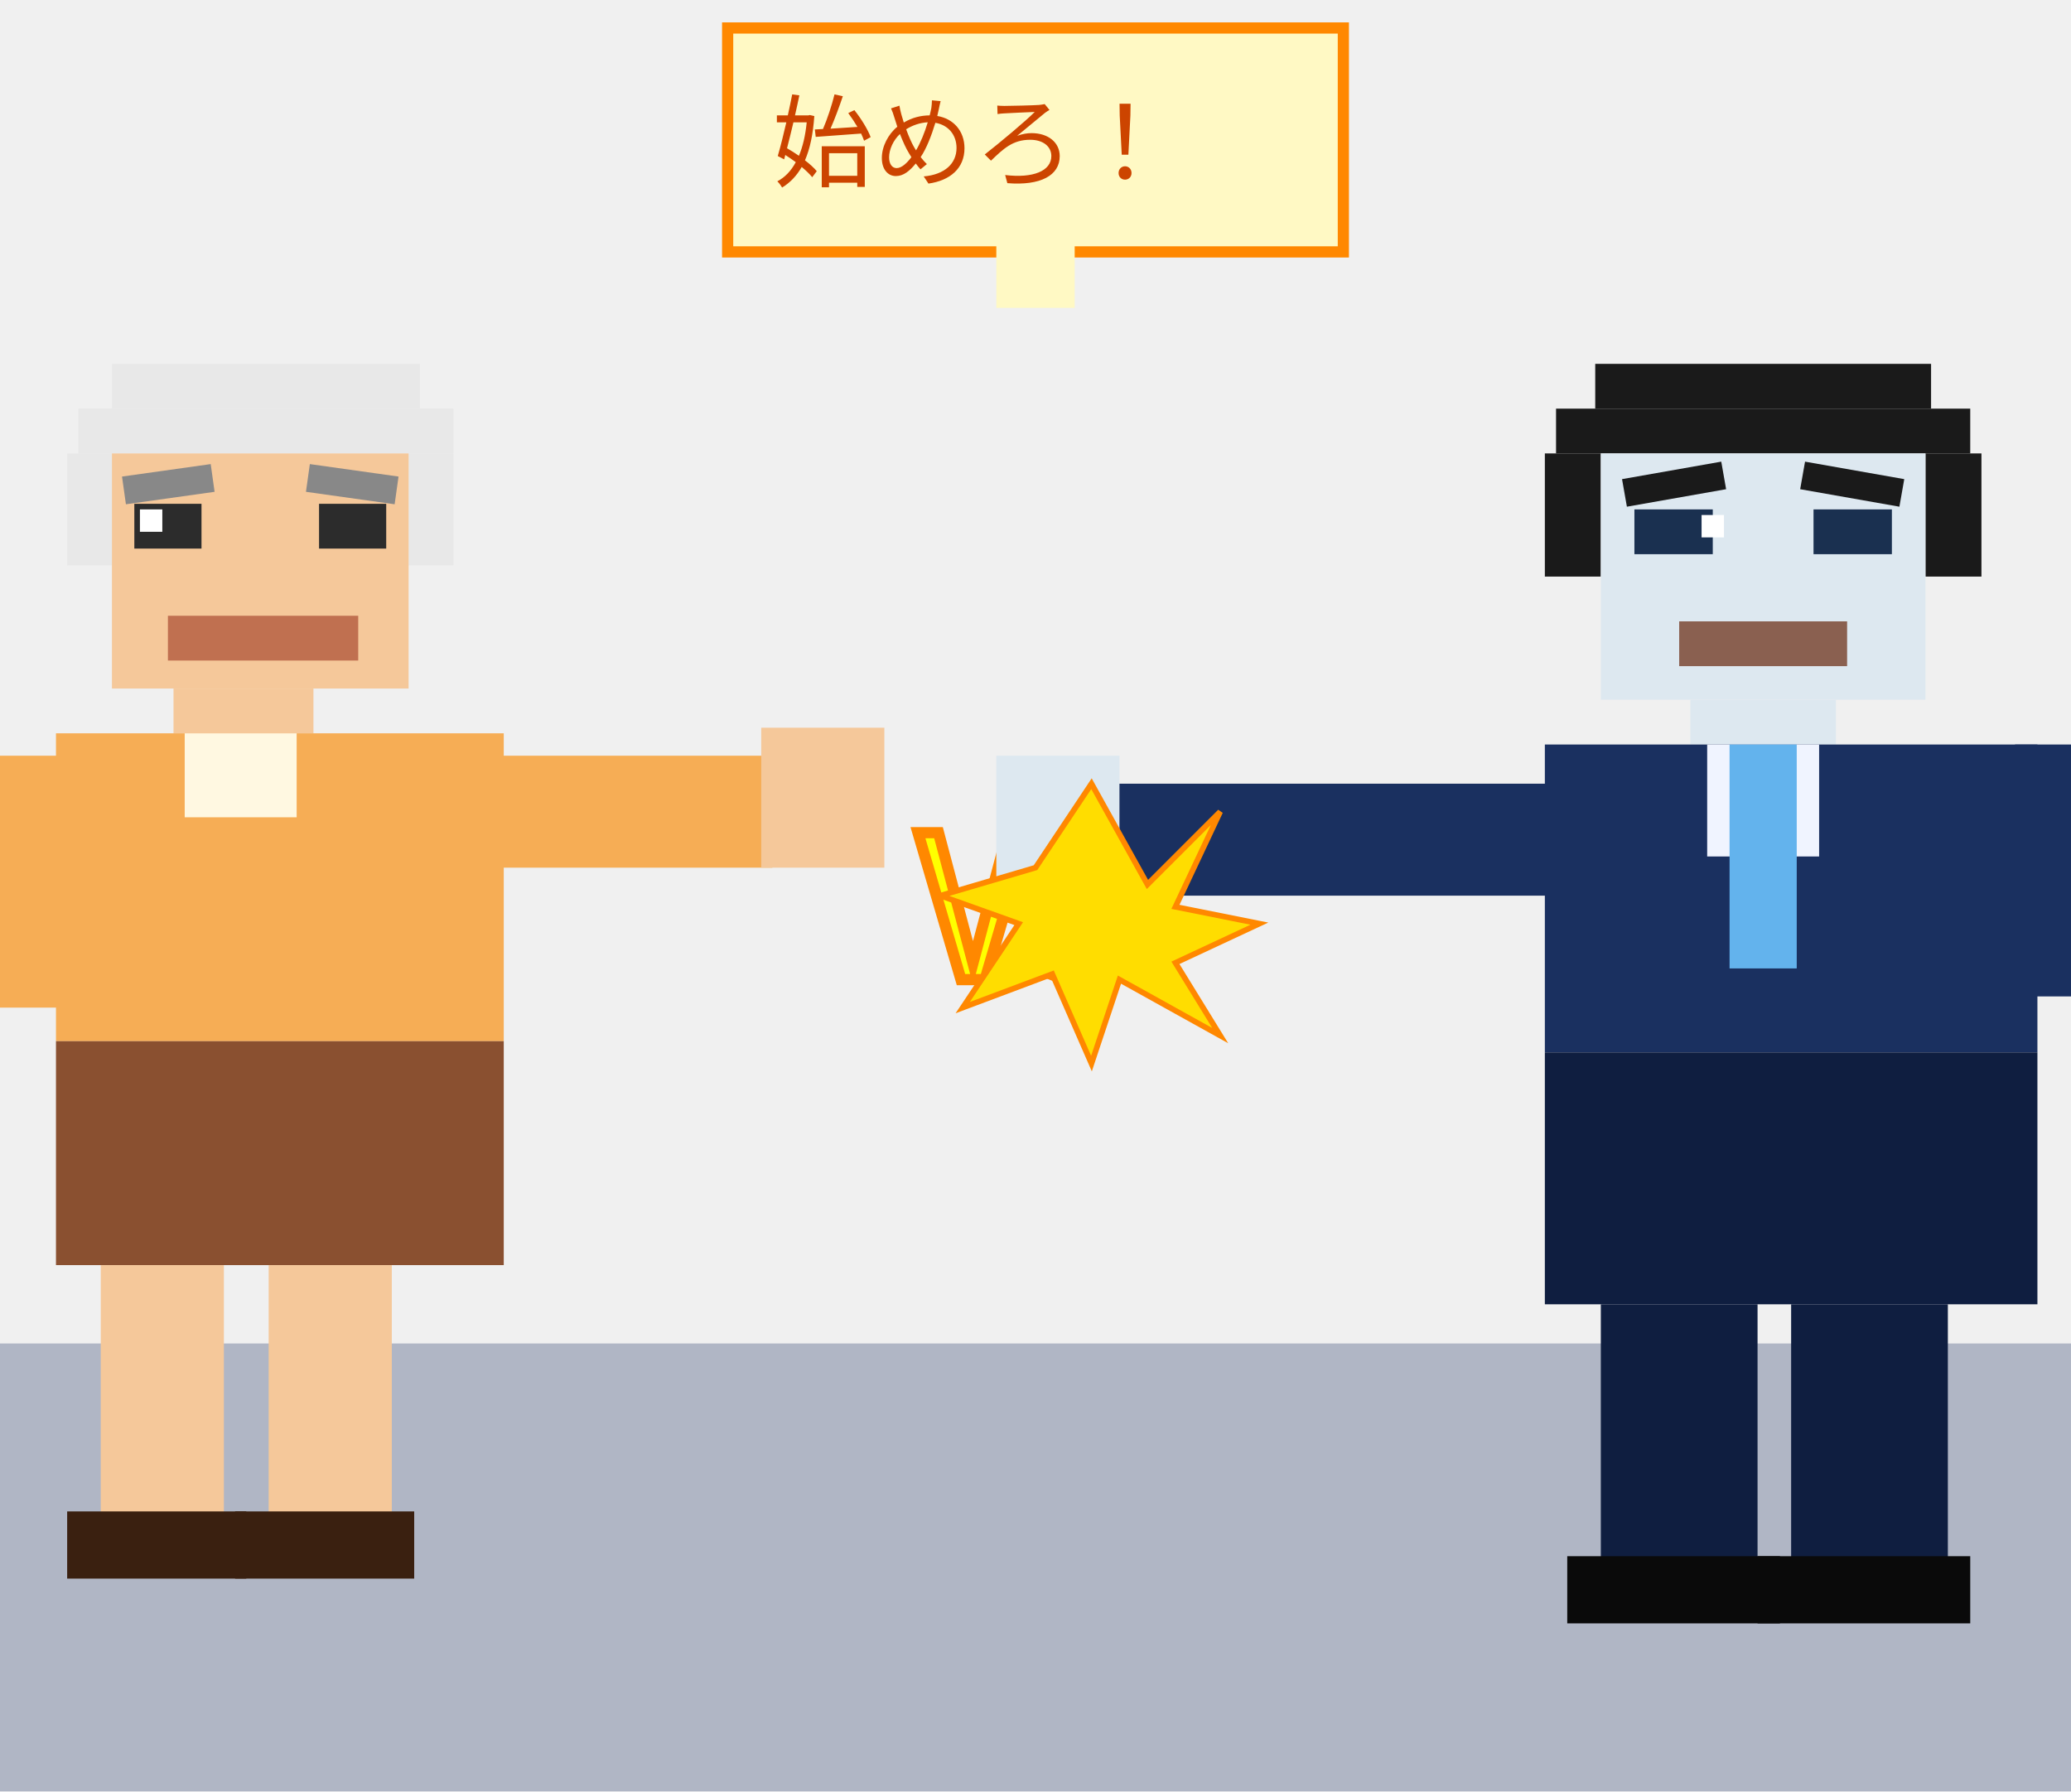
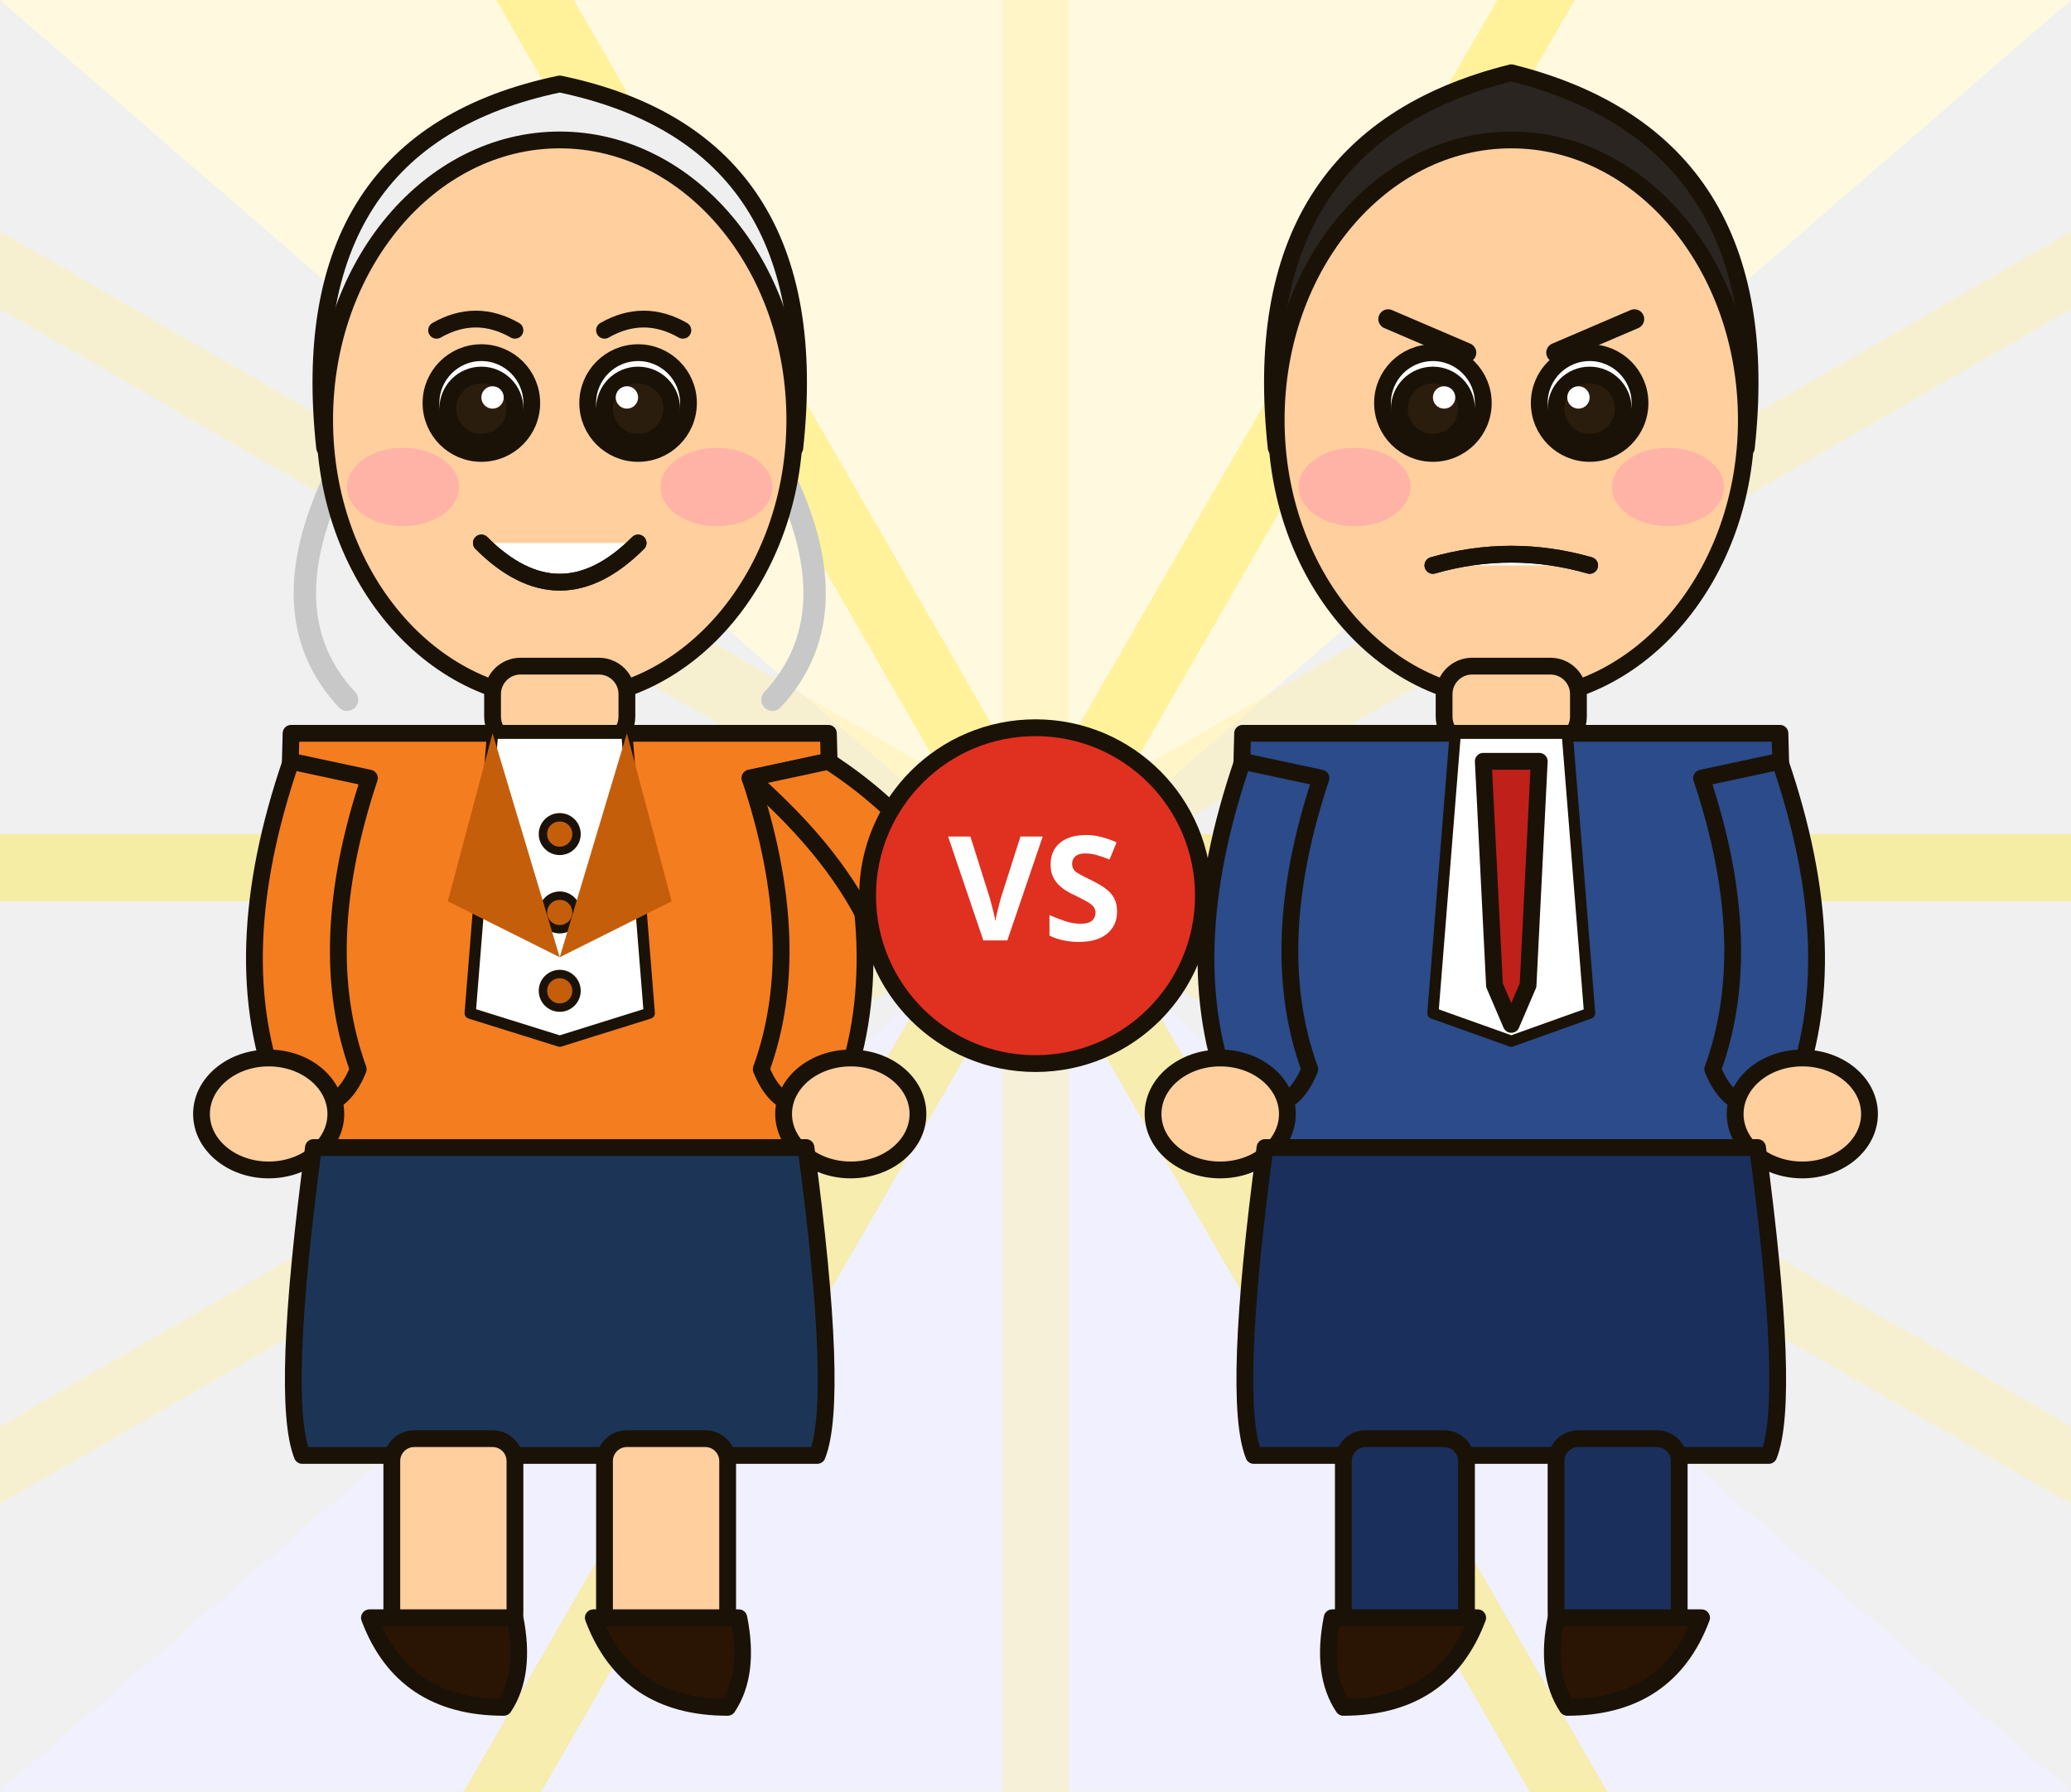
- <svg xmlns="http://www.w3.org/2000/svg" viewBox="0 0 370 320" width="370" height="320">
-   <rect x="0" y="240" width="370" height="80" fill="#1a3060" opacity="0.3" />
-   <text x="163" y="175" font-family="'DotGothic16',monospace" font-size="36" fill="#ffff00" stroke="#ff8800" stroke-width="2">VS</text>
-   <rect x="130" y="5" width="110" height="40" fill="#fff9c4" stroke="#ff8800" stroke-width="2" />
-   <rect x="178" y="43" width="14" height="12" fill="#fff9c4" />
-   <text x="138" y="32" font-family="'DotGothic16',monospace" font-size="18" fill="#cc4400">始めろ！</text>
-   <rect x="20" y="65" width="55" height="8" fill="#e8e8e8" />
-   <rect x="14" y="73" width="67" height="8" fill="#e8e8e8" />
-   <rect x="12" y="81" width="8" height="20" fill="#e8e8e8" />
-   <rect x="73" y="81" width="8" height="20" fill="#e8e8e8" />
-   <rect x="20" y="81" width="53" height="42" fill="#f5c89a" />
-   <rect x="24" y="90" width="12" height="8" fill="#2c2c2c" />
-   <rect x="57" y="90" width="12" height="8" fill="#2c2c2c" />
-   <rect x="25" y="91" width="4" height="4" fill="#fff" />
-   <rect x="22" y="84" width="16" height="5" fill="#888" transform="rotate(-8,30,86)" />
-   <rect x="55" y="84" width="16" height="5" fill="#888" transform="rotate(8,63,86)" />
-   <rect x="30" y="110" width="34" height="8" fill="#c07050" />
-   <rect x="31" y="123" width="25" height="8" fill="#f5c89a" />
-   <rect x="10" y="131" width="80" height="55" fill="#f6ad55" />
-   <rect x="33" y="131" width="20" height="15" fill="#fff8e1" />
-   <rect x="88" y="135" width="50" height="20" fill="#f6ad55" />
-   <rect x="136" y="130" width="22" height="25" fill="#f5c89a" />
-   <rect x="0" y="135" width="15" height="45" fill="#f6ad55" />
-   <rect x="10" y="186" width="80" height="40" fill="#8a5030" />
-   <rect x="18" y="226" width="22" height="50" fill="#f5c89a" />
-   <rect x="48" y="226" width="22" height="50" fill="#f5c89a" />
-   <rect x="12" y="270" width="32" height="12" fill="#3a2010" />
-   <rect x="42" y="270" width="32" height="12" fill="#3a2010" />
-   <rect x="285" y="65" width="60" height="8" fill="#1a1a1a" />
-   <rect x="278" y="73" width="74" height="8" fill="#1a1a1a" />
-   <rect x="276" y="81" width="10" height="22" fill="#1a1a1a" />
-   <rect x="344" y="81" width="10" height="22" fill="#1a1a1a" />
-   <rect x="286" y="81" width="58" height="44" fill="#dde8f0" />
-   <rect x="292" y="91" width="14" height="8" fill="#1a3050" />
-   <rect x="324" y="91" width="14" height="8" fill="#1a3050" />
-   <rect x="304" y="92" width="4" height="4" fill="#fff" />
-   <rect x="290" y="84" width="18" height="5" fill="#1a1a1a" transform="rotate(-10,299,86)" />
-   <rect x="322" y="84" width="18" height="5" fill="#1a1a1a" transform="rotate(10,331,86)" />
-   <rect x="300" y="111" width="30" height="8" fill="#8a6050" />
-   <rect x="302" y="125" width="26" height="8" fill="#dde8f0" />
-   <rect x="276" y="133" width="88" height="55" fill="#1a3060" />
-   <rect x="305" y="133" width="20" height="20" fill="#f0f4ff" />
-   <rect x="309" y="133" width="12" height="40" fill="#63b3ed" />
-   <rect x="190" y="140" width="88" height="20" fill="#1a3060" />
-   <rect x="178" y="135" width="22" height="25" fill="#dde8f0" />
-   <rect x="360" y="133" width="10" height="45" fill="#1a3060" />
-   <rect x="276" y="188" width="88" height="45" fill="#0f1e40" />
-   <rect x="286" y="233" width="28" height="55" fill="#0f1e40" />
-   <rect x="320" y="233" width="28" height="55" fill="#0f1e40" />
-   <rect x="280" y="278" width="38" height="12" fill="#0a0a0a" />
-   <rect x="314" y="278" width="38" height="12" fill="#0a0a0a" />
-   <polygon points="185,155 195,140 205,158 218,145 210,162 225,165 210,172 218,185 200,175 195,190 188,174 172,180 182,165 168,160" fill="#ffdd00" stroke="#ff8800" stroke-width="1" />
+ <svg xmlns="http://www.w3.org/2000/svg" width="370" height="320" viewBox="0 0 370 320">
+   <defs>
+     <filter id="shadow" x="-10%" y="-10%" width="120%" height="120%">
+       <feDropShadow dx="2" dy="3" stdDeviation="2" flood-color="#00000030" />
+     </filter>
+   </defs>
+   <path d="M 185,160 L 0,0 L 370,0 Z" fill="#FFF9E0" stroke="none" stroke-width="3" stroke-linejoin="round" stroke-linecap="round" />
+   <path d="M 185,160 L 370,320 L 0,320 Z" fill="#F0F0FF" stroke="none" stroke-width="3" stroke-linejoin="round" stroke-linecap="round" />
+   <line x1="185" y1="155" x2="485" y2="155" stroke="#FFE835" stroke-width="12" opacity="0.4" />
+   <line x1="185" y1="155" x2="445" y2="305" stroke="#FFF0A0" stroke-width="12" opacity="0.4" />
+   <line x1="185" y1="155" x2="335" y2="415" stroke="#FFE835" stroke-width="12" opacity="0.4" />
+   <line x1="185" y1="155" x2="185" y2="455" stroke="#FFF0A0" stroke-width="12" opacity="0.4" />
+   <line x1="185" y1="155" x2="35" y2="415" stroke="#FFE835" stroke-width="12" opacity="0.4" />
+   <line x1="185" y1="155" x2="-75" y2="305" stroke="#FFF0A0" stroke-width="12" opacity="0.4" />
+   <line x1="185" y1="155" x2="-115" y2="155" stroke="#FFE835" stroke-width="12" opacity="0.4" />
+   <line x1="185" y1="155" x2="-75" y2="5" stroke="#FFF0A0" stroke-width="12" opacity="0.4" />
+   <line x1="185" y1="155" x2="35" y2="-105" stroke="#FFE835" stroke-width="12" opacity="0.4" />
+   <line x1="185" y1="155" x2="185" y2="-145" stroke="#FFF0A0" stroke-width="12" opacity="0.4" />
+   <line x1="185" y1="155" x2="335" y2="-105" stroke="#FFE835" stroke-width="12" opacity="0.4" />
+   <line x1="185" y1="155" x2="445" y2="5" stroke="#FFF0A0" stroke-width="12" opacity="0.4" />
+   <ellipse cx="100" cy="67" rx="44" ry="48" fill="#C8C8C8" stroke="#1A1206" stroke-width="0" />
+   <path d="M 58,80 Q 52,25 100,15 Q 148,25 142,80 Z" fill="#EFEFEF" stroke="#1A1206" stroke-width="3" stroke-linejoin="round" stroke-linecap="round" />
+   <path d="M 60,85 Q 48,110 62,125" fill="none" stroke="#C8C8C8" stroke-width="4" stroke-linejoin="round" stroke-linecap="round" />
+   <path d="M 140,85 Q 152,110 138,125" fill="none" stroke="#C8C8C8" stroke-width="4" stroke-linejoin="round" stroke-linecap="round" />
+   <ellipse cx="100" cy="75" rx="42" ry="50" fill="#FFCF9E" stroke="#1A1206" stroke-width="3" />
+   <ellipse cx="72" cy="87" rx="10" ry="7" fill="#FFB3A7" stroke="none" stroke-width="0" />
+   <ellipse cx="128" cy="87" rx="10" ry="7" fill="#FFB3A7" stroke="none" stroke-width="0" />
+   <path d="M 78,59 Q 85,55 92,59" fill="none" stroke="#1A1206" stroke-width="3" stroke-linejoin="round" stroke-linecap="round" />
+   <path d="M 122,59 Q 115,55 108,59" fill="none" stroke="#1A1206" stroke-width="3" stroke-linejoin="round" stroke-linecap="round" />
+   <circle cx="86" cy="72" r="9" fill="#FFFFFF" stroke="#1A1206" stroke-width="3" />
+   <circle cx="114" cy="72" r="9" fill="#FFFFFF" stroke="#1A1206" stroke-width="3" />
+   <circle cx="86" cy="73" r="6" fill="#2B1D0E" stroke="#1A1206" stroke-width="3" />
+   <circle cx="114" cy="73" r="6" fill="#2B1D0E" stroke="#1A1206" stroke-width="3" />
+   <circle cx="88" cy="71" r="2" fill="#FFFFFF" stroke="none" stroke-width="3" />
+   <circle cx="112" cy="71" r="2" fill="#FFFFFF" stroke="none" stroke-width="3" />
+   <path d="M 86,97 Q 100,111 114,97" fill="#FFFFFF" stroke="#1A1206" stroke-width="3" stroke-linejoin="round" stroke-linecap="round" />
+   <path d="M 86,97 Q 100,111 114,97" fill="none" stroke="#1A1206" stroke-width="3" stroke-linejoin="round" stroke-linecap="round" />
+   <rect x="88" y="119" width="24" height="14" rx="5" fill="#FFCF9E" stroke="#1A1206" stroke-width="3" />
+   <path d="M 52,131 Q 50,196 58,206 L 142,206 Q 150,196 148,131 Z" fill="#F47D20" stroke="#1A1206" stroke-width="3" stroke-linejoin="round" stroke-linecap="round" />
+   <path d="M 88,131 L 84,181 L 100,186 L 116,181 L 112,131 Z" fill="#FFFFFF" stroke="#1A1206" stroke-width="2" stroke-linejoin="round" stroke-linecap="round" />
+   <circle cx="100" cy="149" r="3" fill="#C55E0A" stroke="#1A1206" stroke-width="1.5" />
+   <circle cx="100" cy="163" r="3" fill="#C55E0A" stroke="#1A1206" stroke-width="1.5" />
+   <circle cx="100" cy="177" r="3" fill="#C55E0A" stroke="#1A1206" stroke-width="1.5" />
+   <path d="M 88,131 L 80,161 L 100,171 Z" fill="#C55E0A" stroke="none" stroke-width="3" stroke-linejoin="round" stroke-linecap="round" />
+   <path d="M 112,131 L 120,161 L 100,171 Z" fill="#C55E0A" stroke="none" stroke-width="3" stroke-linejoin="round" stroke-linecap="round" />
+   <path d="M 52,136 Q 40,171 50,196 Q 60,201 64,191 Q 56,169 66,139 Z" fill="#F47D20" stroke="#1A1206" stroke-width="3" stroke-linejoin="round" stroke-linecap="round" />
+   <ellipse cx="48" cy="199" rx="12" ry="10" fill="#FFCF9E" stroke="#1A1206" stroke-width="3" />
+   <path d="M 148,136 Q 160,171 150,196 Q 140,201 136,191 Q 144,169 134,139 Z" fill="#F47D20" stroke="#1A1206" stroke-width="3" stroke-linejoin="round" stroke-linecap="round" />
+   <ellipse cx="152" cy="199" rx="12" ry="10" fill="#FFCF9E" stroke="#1A1206" stroke-width="3" />
+   <path d="M 56,205 Q 50,250 54,260 L 146,260 Q 150,250 144,205 Z" fill="#1C3557" stroke="#1A1206" stroke-width="3" stroke-linejoin="round" stroke-linecap="round" />
+   <rect x="70" y="257" width="22" height="35" rx="4" fill="#FFCF9E" stroke="#1A1206" stroke-width="3" />
+   <rect x="108" y="257" width="22" height="35" rx="4" fill="#FFCF9E" stroke="#1A1206" stroke-width="3" />
+   <path d="M 66,289 Q 72,305 90,305 Q 94,299 92,289 Z" fill="#2A1505" stroke="#1A1206" stroke-width="3" stroke-linejoin="round" stroke-linecap="round" />
+   <path d="M 106,289 Q 112,305 130,305 Q 134,299 132,289 Z" fill="#2A1505" stroke="#1A1206" stroke-width="3" stroke-linejoin="round" stroke-linecap="round" />
+   <path d="M 148,136 Q 168,149 175,169 Q 162,177 156,167 Q 150,153 134,139 Z" fill="#F47D20" stroke="#1A1206" stroke-width="3" stroke-linejoin="round" stroke-linecap="round" />
+   <ellipse cx="178" cy="173" rx="14" ry="11" fill="#FFCF9E" stroke="#1A1206" stroke-width="3" />
+   <line x1="178" y1="173" x2="193" y2="161" stroke="#FFE835" stroke-width="3" stroke-linecap="round" />
+   <line x1="178" y1="173" x2="200" y2="163" stroke="#FFE835" stroke-width="3" stroke-linecap="round" />
+   <line x1="178" y1="173" x2="199" y2="170" stroke="#FFE835" stroke-width="3" stroke-linecap="round" />
+   <g transform="translate(370,0) scale(-1,1)">
+     <ellipse cx="100" cy="67" rx="44" ry="48" fill="#2A2520" stroke="#1A1206" stroke-width="0" />
+     <path d="M 58,80 Q 52,25 100,13 Q 148,25 142,80 Z" fill="#2A2520" stroke="#1A1206" stroke-width="3" stroke-linejoin="round" stroke-linecap="round" />
+     <ellipse cx="100" cy="75" rx="42" ry="50" fill="#FFCF9E" stroke="#1A1206" stroke-width="3" />
+     <ellipse cx="72" cy="87" rx="10" ry="7" fill="#FFB3A7" stroke="none" stroke-width="0" />
+     <ellipse cx="128" cy="87" rx="10" ry="7" fill="#FFB3A7" stroke="none" stroke-width="0" />
+     <path d="M 78,57 L 92,63" fill="none" stroke="#1A1206" stroke-width="3.5" stroke-linejoin="round" stroke-linecap="round" />
+     <path d="M 122,57 L 108,63" fill="none" stroke="#1A1206" stroke-width="3.5" stroke-linejoin="round" stroke-linecap="round" />
+     <circle cx="86" cy="72" r="9" fill="#FFFFFF" stroke="#1A1206" stroke-width="3" />
+     <circle cx="114" cy="72" r="9" fill="#FFFFFF" stroke="#1A1206" stroke-width="3" />
+     <circle cx="86" cy="73" r="6" fill="#2B1D0E" stroke="#1A1206" stroke-width="3" />
+     <circle cx="114" cy="73" r="6" fill="#2B1D0E" stroke="#1A1206" stroke-width="3" />
+     <circle cx="88" cy="71" r="2" fill="#FFFFFF" stroke="none" stroke-width="3" />
+     <circle cx="112" cy="71" r="2" fill="#FFFFFF" stroke="none" stroke-width="3" />
+     <path d="M 86,101 Q 100,97 114,101" fill="#FFFFFF" stroke="#1A1206" stroke-width="3" stroke-linejoin="round" stroke-linecap="round" />
+     <path d="M 86,101 Q 100,97 114,101" fill="none" stroke="#1A1206" stroke-width="3" stroke-linejoin="round" stroke-linecap="round" />
+     <rect x="88" y="119" width="24" height="14" rx="5" fill="#FFCF9E" stroke="#1A1206" stroke-width="3" />
+     <path d="M 52,131 Q 50,196 58,206 L 142,206 Q 150,196 148,131 Z" fill="#2B4B8A" stroke="#1A1206" stroke-width="3" stroke-linejoin="round" stroke-linecap="round" />
+     <path d="M 90,131 L 86,181 L 100,186 L 114,181 L 110,131 Z" fill="#FFFFFF" stroke="#1A1206" stroke-width="2" stroke-linejoin="round" stroke-linecap="round" />
+     <path d="M 95,136 L 105,136 L 103,176 L 100,183 L 97,176 Z" fill="#C0201A" stroke="#1A1206" stroke-width="3" stroke-linejoin="round" stroke-linecap="round" />
+     <path d="M 52,136 Q 40,171 50,196 Q 60,201 64,191 Q 56,169 66,139 Z" fill="#2B4B8A" stroke="#1A1206" stroke-width="3" stroke-linejoin="round" stroke-linecap="round" />
+     <ellipse cx="48" cy="199" rx="12" ry="10" fill="#FFCF9E" stroke="#1A1206" stroke-width="3" />
+     <path d="M 148,136 Q 160,171 150,196 Q 140,201 136,191 Q 144,169 134,139 Z" fill="#2B4B8A" stroke="#1A1206" stroke-width="3" stroke-linejoin="round" stroke-linecap="round" />
+     <ellipse cx="152" cy="199" rx="12" ry="10" fill="#FFCF9E" stroke="#1A1206" stroke-width="3" />
+     <path d="M 56,205 Q 50,250 54,260 L 146,260 Q 150,250 144,205 Z" fill="#1A2F5C" stroke="#1A1206" stroke-width="3" stroke-linejoin="round" stroke-linecap="round" />
+     <rect x="70" y="257" width="22" height="35" rx="4" fill="#1A2F5C" stroke="#1A1206" stroke-width="3" />
+     <rect x="108" y="257" width="22" height="35" rx="4" fill="#1A2F5C" stroke="#1A1206" stroke-width="3" />
+     <path d="M 66,289 Q 72,305 90,305 Q 94,299 92,289 Z" fill="#2A1505" stroke="#1A1206" stroke-width="3" stroke-linejoin="round" stroke-linecap="round" />
+     <path d="M 106,289 Q 112,305 130,305 Q 134,299 132,289 Z" fill="#2A1505" stroke="#1A1206" stroke-width="3" stroke-linejoin="round" stroke-linecap="round" />
+   </g>
+   <circle cx="185" cy="160" r="30" fill="#E03020" stroke="#1A1206" stroke-width="3" />
+   <text x="185" y="168" font-size="26" font-weight="bold" font-family="sans-serif" fill="#FFFFFF" text-anchor="middle">VS</text>
</svg>
